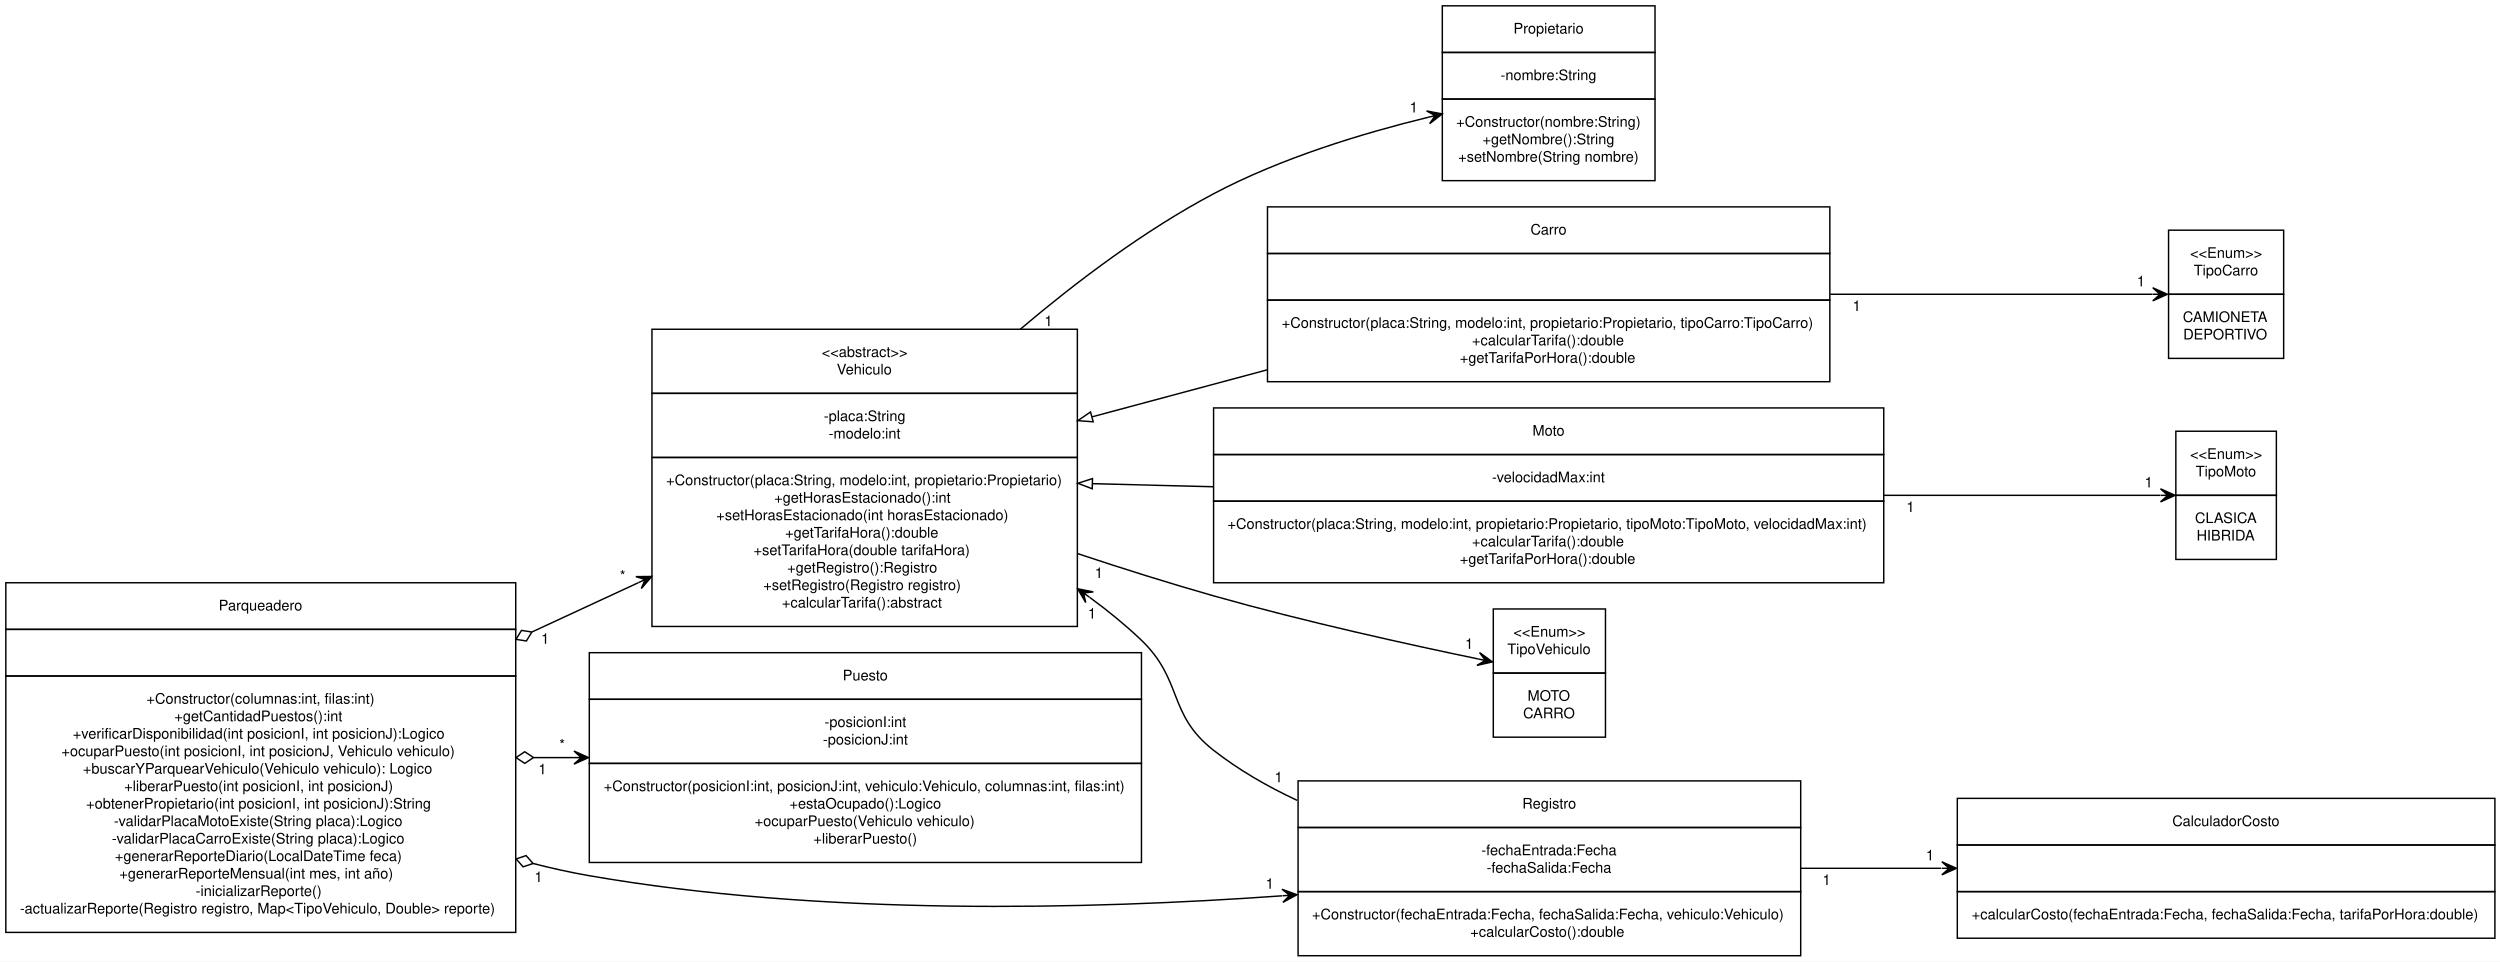
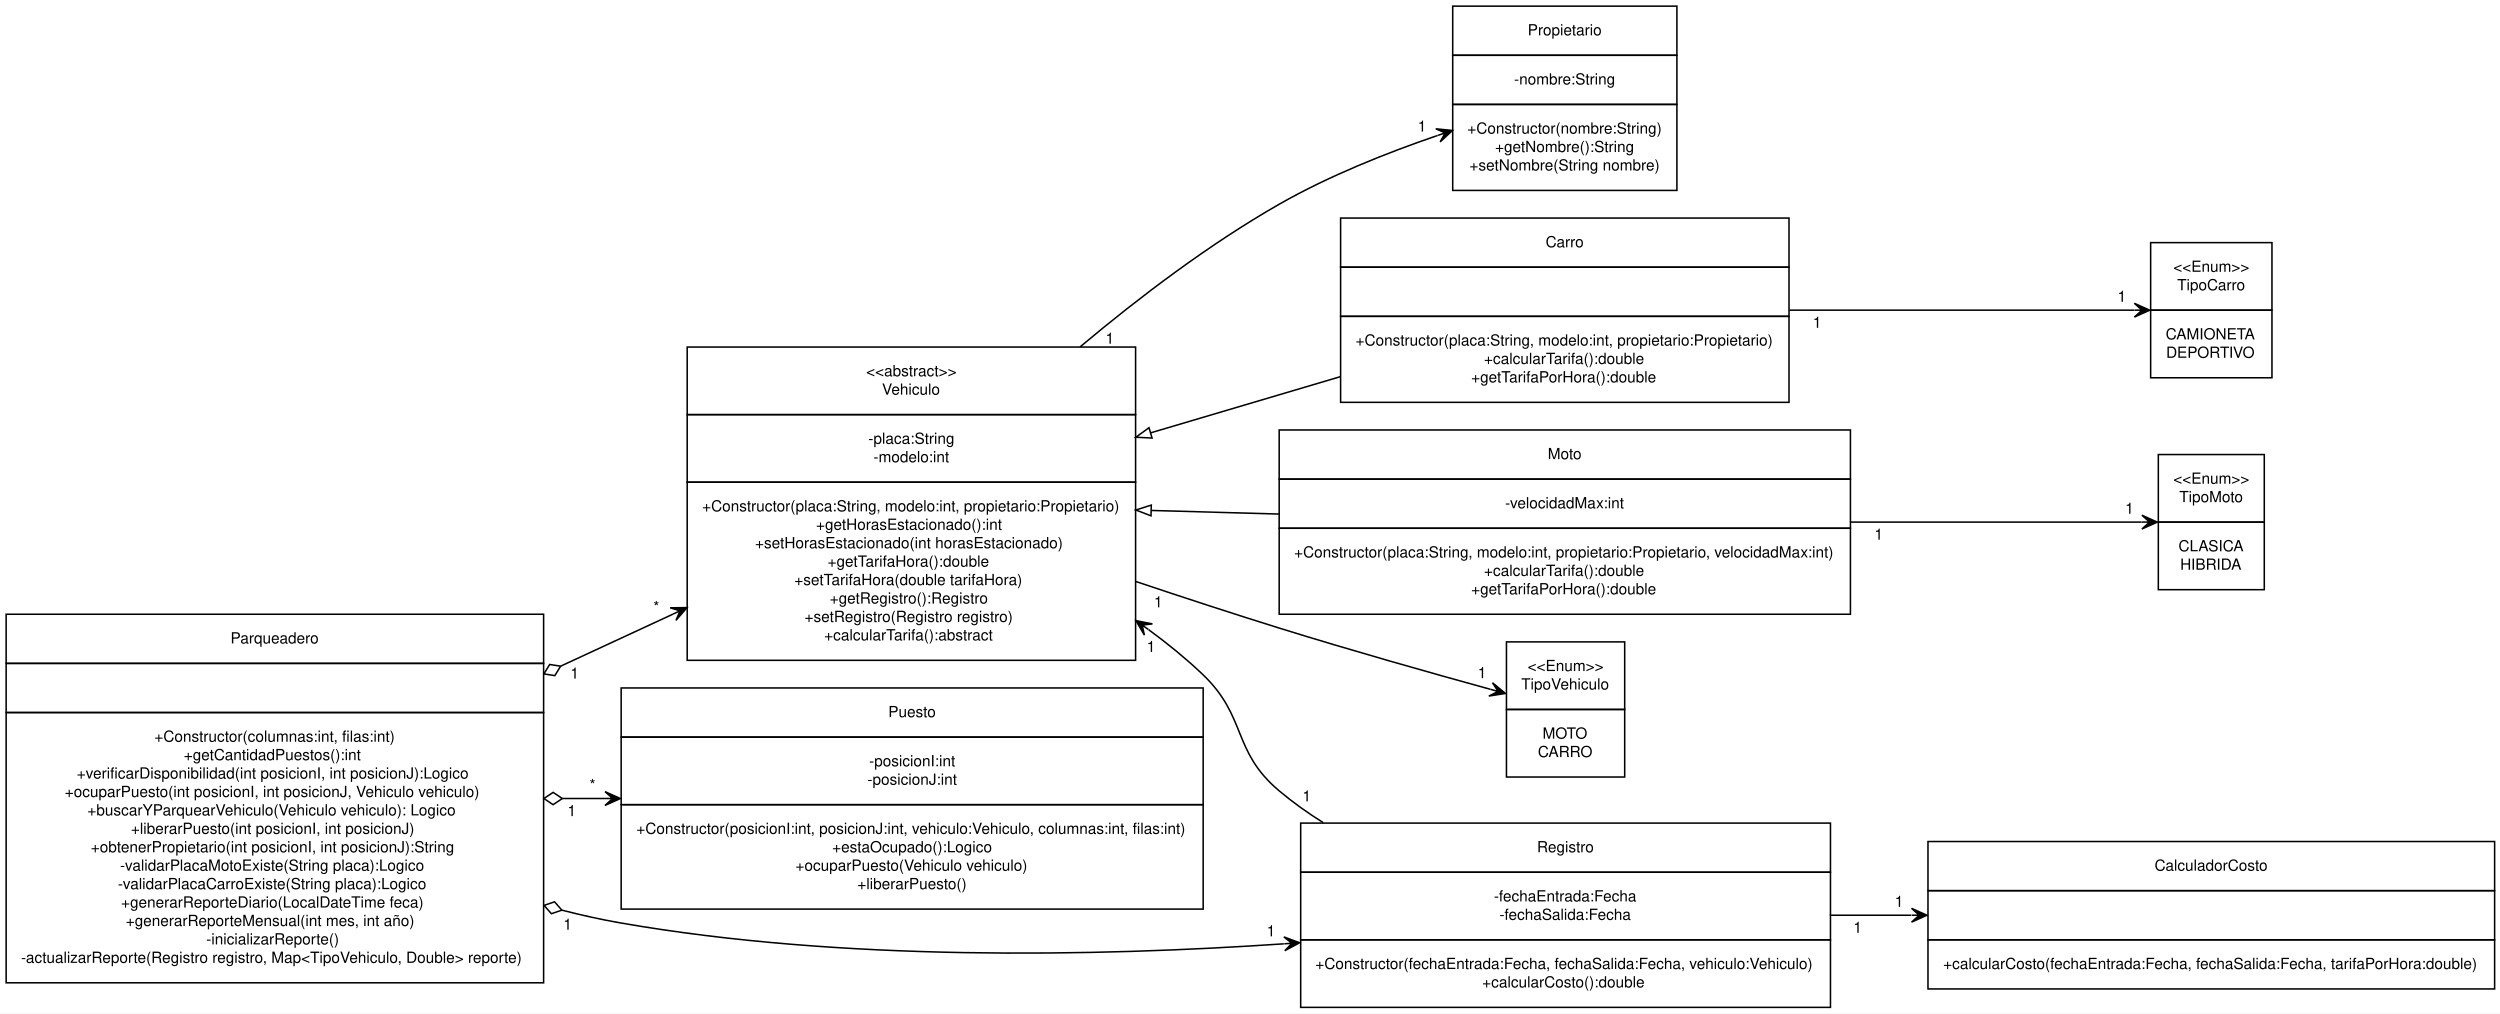
- <svg xmlns="http://www.w3.org/2000/svg" width="1716pt" height="660pt" viewBox="0.00 0.00 1716.00 660.00">
+ <svg xmlns="http://www.w3.org/2000/svg" width="1628pt" height="660pt" viewBox="0.00 0.00 1628.00 660.00">
  <g id="graph0" class="graph" transform="scale(1 1) rotate(0) translate(4 656)">
-     <polygon fill="#ffffff" stroke="transparent" points="-4,4 -4,-656 1712,-656 1712,4 -4,4" />
+     <polygon fill="#ffffff" stroke="transparent" points="-4,4 -4,-656 1624,-656 1624,4 -4,4" />
    <g id="node1" class="node">
      <polygon fill="none" stroke="#000000" points="0,-224 0,-256 350,-256 350,-224 0,-224" />
      <text text-anchor="start" x="146.101" y="-237" font-family="Helvetica,sans-Serif" font-size="10.00" fill="#000000">Parqueadero</text>
      <polygon fill="none" stroke="#000000" points="0,-192 0,-224 350,-224 350,-192 0,-192" />
      <text text-anchor="start" x="173.611" y="-205" font-family="Helvetica,sans-Serif" font-size="10.00" fill="#000000"> </text>
      <polygon fill="none" stroke="#000000" points="0,-16 0,-192 350,-192 350,-16 0,-16" />
      <text text-anchor="start" x="96.521" y="-173" font-family="Helvetica,sans-Serif" font-size="10.00" fill="#000000">+Constructor(columnas:int, filas:int)</text>
      <text text-anchor="start" x="115.677" y="-161" font-family="Helvetica,sans-Serif" font-size="10.00" fill="#000000"> +getCantidadPuestos():int</text>
      <text text-anchor="start" x="45.956" y="-149" font-family="Helvetica,sans-Serif" font-size="10.00" fill="#000000"> +verificarDisponibilidad(int posicionI, int posicionJ):Logico</text>
      <text text-anchor="start" x="38.161" y="-137" font-family="Helvetica,sans-Serif" font-size="10.00" fill="#000000"> +ocuparPuesto(int posicionI, int posicionJ, Vehiculo vehiculo)</text>
      <text text-anchor="start" x="52.888" y="-125" font-family="Helvetica,sans-Serif" font-size="10.00" fill="#000000"> +buscarYParquearVehiculo(Vehiculo vehiculo): Logico</text>
      <text text-anchor="start" x="81.234" y="-113" font-family="Helvetica,sans-Serif" font-size="10.00" fill="#000000"> +liberarPuesto(int posicionI, int posicionJ)</text>
      <text text-anchor="start" x="55.116" y="-101" font-family="Helvetica,sans-Serif" font-size="10.00" fill="#000000"> +obtenerPropietario(int posicionI, int posicionJ):String</text>
      <text text-anchor="start" x="74.154" y="-89" font-family="Helvetica,sans-Serif" font-size="10.00" fill="#000000"> -validarPlacaMotoExiste(String placa):Logico</text>
      <text text-anchor="start" x="72.77" y="-77" font-family="Helvetica,sans-Serif" font-size="10.00" fill="#000000"> -validarPlacaCarroExiste(String placa):Logico</text>
      <text text-anchor="start" x="74.85" y="-65" font-family="Helvetica,sans-Serif" font-size="10.00" fill="#000000"> +generarReporteDiario(LocalDateTime feca)</text>
      <text text-anchor="start" x="77.9" y="-53" font-family="Helvetica,sans-Serif" font-size="10.00" fill="#000000"> +generarReporteMensual(int mes, int año)</text>
      <text text-anchor="start" x="130.285" y="-41" font-family="Helvetica,sans-Serif" font-size="10.00" fill="#000000"> -inicializarReporte()</text>
      <text text-anchor="start" x="9.699" y="-29" font-family="Helvetica,sans-Serif" font-size="10.00" fill="#000000"> -actualizarReporte(Registro registro, Map&lt;TipoVehiculo, Double&gt; reporte)</text>
    </g>
    <g id="node2" class="node">
      <polygon fill="none" stroke="#000000" points="443.5,-386 443.5,-430 735.5,-430 735.5,-386 443.5,-386" />
      <text text-anchor="start" x="560.04" y="-411" font-family="Helvetica,sans-Serif" font-size="10.00" fill="#000000">&lt;&lt;abstract&gt;&gt;</text>
      <text text-anchor="start" x="570.328" y="-399" font-family="Helvetica,sans-Serif" font-size="10.00" fill="#000000">Vehiculo</text>
      <polygon fill="none" stroke="#000000" points="443.5,-342 443.5,-386 735.5,-386 735.5,-342 443.5,-342" />
      <text text-anchor="start" x="561.441" y="-367" font-family="Helvetica,sans-Serif" font-size="10.00" fill="#000000">-placa:String</text>
      <text text-anchor="start" x="564.775" y="-355" font-family="Helvetica,sans-Serif" font-size="10.00" fill="#000000">-modelo:int</text>
      <polygon fill="none" stroke="#000000" points="443.5,-226 443.5,-342 735.5,-342 735.5,-226 443.5,-226" />
      <text text-anchor="start" x="453.23" y="-323" font-family="Helvetica,sans-Serif" font-size="10.00" fill="#000000">+Constructor(placa:String, modelo:int, propietario:Propietario)</text>
      <text text-anchor="start" x="527.402" y="-311" font-family="Helvetica,sans-Serif" font-size="10.00" fill="#000000"> +getHorasEstacionado():int</text>
      <text text-anchor="start" x="487.668" y="-299" font-family="Helvetica,sans-Serif" font-size="10.00" fill="#000000"> +setHorasEstacionado(int horasEstacionado)</text>
      <text text-anchor="start" x="534.907" y="-287" font-family="Helvetica,sans-Serif" font-size="10.00" fill="#000000"> +getTarifaHora():double</text>
      <text text-anchor="start" x="513.241" y="-275" font-family="Helvetica,sans-Serif" font-size="10.00" fill="#000000"> +setTarifaHora(double tarifaHora)</text>
      <text text-anchor="start" x="536.301" y="-263" font-family="Helvetica,sans-Serif" font-size="10.00" fill="#000000"> +getRegistro():Registro</text>
      <text text-anchor="start" x="519.914" y="-251" font-family="Helvetica,sans-Serif" font-size="10.00" fill="#000000"> +setRegistro(Registro registro)</text>
      <text text-anchor="start" x="532.692" y="-239" font-family="Helvetica,sans-Serif" font-size="10.00" fill="#000000"> +calcularTarifa():abstract</text>
    </g>
    <g id="edge1" class="edge">
      <path fill="none" stroke="#000000" d="M361.134,-222.219C385.585,-233.545 410.431,-245.054 434.294,-256.107" />
      <polygon fill="none" stroke="#000000" points="361.073,-222.191 353.948,-223.298 350.185,-217.147 357.31,-216.039 361.073,-222.191" />
      <polygon fill="#000000" stroke="#000000" points="443.388,-260.32 432.423,-260.2 438.851,-258.218 434.315,-256.117 434.315,-256.117 434.315,-256.117 438.851,-258.218 436.206,-252.034 443.388,-260.32 443.388,-260.32" />
      <text text-anchor="middle" x="423.389" y="-257.371" font-family="Helvetica,sans-Serif" font-size="10.00" fill="#000000">*</text>
      <text text-anchor="middle" x="370.185" y="-214.096" font-family="Helvetica,sans-Serif" font-size="10.00" fill="#000000">1</text>
    </g>
    <g id="node3" class="node">
      <polygon fill="none" stroke="#000000" points="400.5,-176 400.5,-208 779.5,-208 779.5,-176 400.5,-176" />
      <text text-anchor="start" x="574.438" y="-189" font-family="Helvetica,sans-Serif" font-size="10.00" fill="#000000">Puesto</text>
      <polygon fill="none" stroke="#000000" points="400.5,-132 400.5,-176 779.5,-176 779.5,-132 400.5,-132" />
      <text text-anchor="start" x="561.941" y="-157" font-family="Helvetica,sans-Serif" font-size="10.00" fill="#000000">-posicionI:int</text>
      <text text-anchor="start" x="560.831" y="-145" font-family="Helvetica,sans-Serif" font-size="10.00" fill="#000000">-posicionJ:int</text>
      <polygon fill="none" stroke="#000000" points="400.5,-64 400.5,-132 779.5,-132 779.5,-64 400.5,-64" />
      <text text-anchor="start" x="410.387" y="-113" font-family="Helvetica,sans-Serif" font-size="10.00" fill="#000000">+Constructor(posicionI:int, posicionJ:int, vehiculo:Vehiculo, columnas:int, filas:int)</text>
      <text text-anchor="start" x="537.899" y="-101" font-family="Helvetica,sans-Serif" font-size="10.00" fill="#000000">+estaOcupado():Logico</text>
      <text text-anchor="start" x="514.009" y="-89" font-family="Helvetica,sans-Serif" font-size="10.00" fill="#000000">+ocuparPuesto(Vehiculo vehiculo)</text>
      <text text-anchor="start" x="554.303" y="-77" font-family="Helvetica,sans-Serif" font-size="10.00" fill="#000000">+liberarPuesto()</text>
    </g>
    <g id="edge2" class="edge">
      <path fill="none" stroke="#000000" d="M362.187,-136C371.408,-136 380.683,-136 389.937,-136" />
      <polygon fill="none" stroke="#000000" points="362.185,-136 356.185,-140 350.185,-136 356.185,-132 362.185,-136" />
      <polygon fill="#000000" stroke="#000000" points="399.968,-136 389.968,-140.5 394.968,-136 389.968,-136 389.968,-136 389.968,-136 394.968,-136 389.967,-131.5 399.968,-136 399.968,-136" />
      <text text-anchor="middle" x="381.841" y="-141.452" font-family="Helvetica,sans-Serif" font-size="10.00" fill="#000000">*</text>
      <text text-anchor="middle" x="368.311" y="-124.548" font-family="Helvetica,sans-Serif" font-size="10.00" fill="#000000">1</text>
    </g>
    <g id="node7" class="node">
-       <polygon fill="none" stroke="#000000" points="887,-88 887,-120 1232,-120 1232,-88 887,-88" />
-       <text text-anchor="start" x="1040.889" y="-101" font-family="Helvetica,sans-Serif" font-size="10.00" fill="#000000">Registro</text>
-       <polygon fill="none" stroke="#000000" points="887,-44 887,-88 1232,-88 1232,-44 887,-44" />
-       <text text-anchor="start" x="1012.818" y="-69" font-family="Helvetica,sans-Serif" font-size="10.00" fill="#000000">-fechaEntrada:Fecha</text>
-       <text text-anchor="start" x="1016.433" y="-57" font-family="Helvetica,sans-Serif" font-size="10.00" fill="#000000">-fechaSalida:Fecha</text>
-       <polygon fill="none" stroke="#000000" points="887,0 887,-44 1232,-44 1232,0 887,0" />
-       <text text-anchor="start" x="896.54" y="-25" font-family="Helvetica,sans-Serif" font-size="10.00" fill="#000000">+Constructor(fechaEntrada:Fecha, fechaSalida:Fecha, vehiculo:Vehiculo)</text>
-       <text text-anchor="start" x="1005.186" y="-13" font-family="Helvetica,sans-Serif" font-size="10.00" fill="#000000"> +calcularCosto():double</text>
+       <polygon fill="none" stroke="#000000" points="843,-88 843,-120 1188,-120 1188,-88 843,-88" />
+       <text text-anchor="start" x="996.889" y="-101" font-family="Helvetica,sans-Serif" font-size="10.00" fill="#000000">Registro</text>
+       <polygon fill="none" stroke="#000000" points="843,-44 843,-88 1188,-88 1188,-44 843,-44" />
+       <text text-anchor="start" x="968.818" y="-69" font-family="Helvetica,sans-Serif" font-size="10.00" fill="#000000">-fechaEntrada:Fecha</text>
+       <text text-anchor="start" x="972.433" y="-57" font-family="Helvetica,sans-Serif" font-size="10.00" fill="#000000">-fechaSalida:Fecha</text>
+       <polygon fill="none" stroke="#000000" points="843,0 843,-44 1188,-44 1188,0 843,0" />
+       <text text-anchor="start" x="852.54" y="-25" font-family="Helvetica,sans-Serif" font-size="10.00" fill="#000000">+Constructor(fechaEntrada:Fecha, fechaSalida:Fecha, vehiculo:Vehiculo)</text>
+       <text text-anchor="start" x="961.186" y="-13" font-family="Helvetica,sans-Serif" font-size="10.00" fill="#000000"> +calcularCosto():double</text>
    </g>
    <g id="edge3" class="edge">
-       <path fill="none" stroke="#000000" d="M361.987,-63.283C374.726,-60.008 387.475,-57.186 400,-55 559.005,-27.251 742.889,-31.604 875.945,-41.104" />
+       <path fill="none" stroke="#000000" d="M361.987,-63.283C374.726,-60.008 387.475,-57.186 400,-55 543.615,-29.936 708.979,-33.03 832.04,-41.376" />
      <polygon fill="none" stroke="#000000" points="361.889,-63.309 357.128,-68.725 350.298,-66.412 355.059,-60.997 361.889,-63.309" />
-       <polygon fill="#000000" stroke="#000000" points="886.24,-41.857 875.938,-45.616 881.253,-41.492 876.266,-41.128 876.266,-41.128 876.266,-41.128 881.253,-41.492 876.594,-36.64 886.24,-41.857 886.24,-41.857" />
-       <text text-anchor="middle" x="867.545" y="-45.965" font-family="Helvetica,sans-Serif" font-size="10.00" fill="#000000">1</text>
+       <polygon fill="#000000" stroke="#000000" points="842.317,-42.092 832.028,-45.886 837.329,-41.744 832.341,-41.397 832.341,-41.397 832.341,-41.397 837.329,-41.744 832.654,-36.908 842.317,-42.092 842.317,-42.092" />
+       <text text-anchor="middle" x="823.647" y="-46.264" font-family="Helvetica,sans-Serif" font-size="10.00" fill="#000000">1</text>
      <text text-anchor="middle" x="365.621" y="-50.56" font-family="Helvetica,sans-Serif" font-size="10.00" fill="#000000">1</text>
    </g>
    <g id="node4" class="node">
-       <polygon fill="none" stroke="#000000" points="986,-620 986,-652 1132,-652 1132,-620 986,-620" />
-       <text text-anchor="start" x="1034.831" y="-633" font-family="Helvetica,sans-Serif" font-size="10.00" fill="#000000">Propietario</text>
-       <polygon fill="none" stroke="#000000" points="986,-588 986,-620 1132,-620 1132,-588 986,-588" />
-       <text text-anchor="start" x="1025.942" y="-601" font-family="Helvetica,sans-Serif" font-size="10.00" fill="#000000">-nombre:String</text>
-       <polygon fill="none" stroke="#000000" points="986,-532 986,-588 1132,-588 1132,-532 986,-532" />
-       <text text-anchor="start" x="995.523" y="-569" font-family="Helvetica,sans-Serif" font-size="10.00" fill="#000000">+Constructor(nombre:String)</text>
-       <text text-anchor="start" x="1013.58" y="-557" font-family="Helvetica,sans-Serif" font-size="10.00" fill="#000000">+getNombre():String</text>
-       <text text-anchor="start" x="996.912" y="-545" font-family="Helvetica,sans-Serif" font-size="10.00" fill="#000000">+setNombre(String nombre)</text>
+       <polygon fill="none" stroke="#000000" points="942,-620 942,-652 1088,-652 1088,-620 942,-620" />
+       <text text-anchor="start" x="990.831" y="-633" font-family="Helvetica,sans-Serif" font-size="10.00" fill="#000000">Propietario</text>
+       <polygon fill="none" stroke="#000000" points="942,-588 942,-620 1088,-620 1088,-588 942,-588" />
+       <text text-anchor="start" x="981.942" y="-601" font-family="Helvetica,sans-Serif" font-size="10.00" fill="#000000">-nombre:String</text>
+       <polygon fill="none" stroke="#000000" points="942,-532 942,-588 1088,-588 1088,-532 942,-532" />
+       <text text-anchor="start" x="951.523" y="-569" font-family="Helvetica,sans-Serif" font-size="10.00" fill="#000000">+Constructor(nombre:String)</text>
+       <text text-anchor="start" x="969.58" y="-557" font-family="Helvetica,sans-Serif" font-size="10.00" fill="#000000">+getNombre():String</text>
+       <text text-anchor="start" x="952.912" y="-545" font-family="Helvetica,sans-Serif" font-size="10.00" fill="#000000">+setNombre(String nombre)</text>
    </g>
    <g id="edge4" class="edge">
-       <path fill="none" stroke="#000000" d="M696.329,-430.017C735.655,-463.345 782.098,-498.14 829,-523 875.07,-547.419 931.023,-564.448 976.206,-575.478" />
-       <polygon fill="#000000" stroke="#000000" points="985.97,-577.81 975.198,-579.864 981.107,-576.649 976.244,-575.487 976.244,-575.487 976.244,-575.487 981.107,-576.649 977.289,-571.11 985.97,-577.81 985.97,-577.81" />
-       <text text-anchor="middle" x="966.376" y="-578.821" font-family="Helvetica,sans-Serif" font-size="10.00" fill="#000000">1</text>
-       <text text-anchor="middle" x="715.658" y="-432.154" font-family="Helvetica,sans-Serif" font-size="10.00" fill="#000000">1</text>
+       <path fill="none" stroke="#000000" d="M699.346,-430.106C738.292,-462.766 783.73,-497.123 829,-523 861.114,-541.357 899.019,-556.455 932.204,-567.799" />
+       <polygon fill="#000000" stroke="#000000" points="941.883,-571.048 930.971,-572.131 937.143,-569.457 932.403,-567.865 932.403,-567.865 932.403,-567.865 937.143,-569.457 933.835,-563.599 941.883,-571.048 941.883,-571.048" />
+       <text text-anchor="middle" x="922.01" y="-570.293" font-family="Helvetica,sans-Serif" font-size="10.00" fill="#000000">1</text>
+       <text text-anchor="middle" x="718.696" y="-432.164" font-family="Helvetica,sans-Serif" font-size="10.00" fill="#000000">1</text>
    </g>
    <g id="node5" class="node">
-       <polygon fill="none" stroke="#000000" points="866,-482 866,-514 1252,-514 1252,-482 866,-482" />
-       <text text-anchor="start" x="1046.503" y="-495" font-family="Helvetica,sans-Serif" font-size="10.00" fill="#000000">Carro</text>
-       <polygon fill="none" stroke="#000000" points="866,-450 866,-482 1252,-482 1252,-450 866,-450" />
-       <text text-anchor="start" x="1057.611" y="-463" font-family="Helvetica,sans-Serif" font-size="10.00" fill="#000000"> </text>
-       <polygon fill="none" stroke="#000000" points="866,-394 866,-450 1252,-450 1252,-394 866,-394" />
-       <text text-anchor="start" x="875.785" y="-431" font-family="Helvetica,sans-Serif" font-size="10.00" fill="#000000">+Constructor(placa:String, modelo:int, propietario:Propietario, tipoCarro:TipoCarro)</text>
-       <text text-anchor="start" x="1006.356" y="-419" font-family="Helvetica,sans-Serif" font-size="10.00" fill="#000000">+calcularTarifa():double</text>
-       <text text-anchor="start" x="998.018" y="-407" font-family="Helvetica,sans-Serif" font-size="10.00" fill="#000000">+getTarifaPorHora():double</text>
+       <polygon fill="none" stroke="#000000" points="869,-482 869,-514 1161,-514 1161,-482 869,-482" />
+       <text text-anchor="start" x="1002.503" y="-495" font-family="Helvetica,sans-Serif" font-size="10.00" fill="#000000">Carro</text>
+       <polygon fill="none" stroke="#000000" points="869,-450 869,-482 1161,-482 1161,-450 869,-450" />
+       <text text-anchor="start" x="1013.611" y="-463" font-family="Helvetica,sans-Serif" font-size="10.00" fill="#000000"> </text>
+       <polygon fill="none" stroke="#000000" points="869,-394 869,-450 1161,-450 1161,-394 869,-394" />
+       <text text-anchor="start" x="878.73" y="-431" font-family="Helvetica,sans-Serif" font-size="10.00" fill="#000000">+Constructor(placa:String, modelo:int, propietario:Propietario)</text>
+       <text text-anchor="start" x="962.356" y="-419" font-family="Helvetica,sans-Serif" font-size="10.00" fill="#000000">+calcularTarifa():double</text>
+       <text text-anchor="start" x="954.018" y="-407" font-family="Helvetica,sans-Serif" font-size="10.00" fill="#000000">+getTarifaPorHora():double</text>
    </g>
    <g id="edge6" class="edge">
-       <path fill="none" stroke="#000000" d="M745.526,-369.873C784.062,-380.215 825.799,-391.416 865.865,-402.168" />
-       <polygon fill="none" stroke="#000000" points="746.366,-366.474 735.8,-367.263 744.551,-373.235 746.366,-366.474" />
+       <path fill="none" stroke="#000000" d="M745.283,-374.131C785.65,-386.084 828.971,-398.913 868.825,-410.714" />
+       <polygon fill="none" stroke="#000000" points="746.217,-370.757 735.635,-371.274 744.23,-377.469 746.217,-370.757" />
    </g>
    <g id="node6" class="node">
-       <polygon fill="none" stroke="#000000" points="829,-344 829,-376 1289,-376 1289,-344 829,-344" />
-       <text text-anchor="start" x="1047.887" y="-357" font-family="Helvetica,sans-Serif" font-size="10.00" fill="#000000">Moto</text>
-       <polygon fill="none" stroke="#000000" points="829,-312 829,-344 1289,-344 1289,-312 829,-312" />
-       <text text-anchor="start" x="1020.107" y="-325" font-family="Helvetica,sans-Serif" font-size="10.00" fill="#000000">-velocidadMax:int</text>
-       <polygon fill="none" stroke="#000000" points="829,-256 829,-312 1289,-312 1289,-256 829,-256" />
-       <text text-anchor="start" x="838.547" y="-293" font-family="Helvetica,sans-Serif" font-size="10.00" fill="#000000">+Constructor(placa:String, modelo:int, propietario:Propietario, tipoMoto:TipoMoto, velocidadMax:int)</text>
-       <text text-anchor="start" x="1006.356" y="-281" font-family="Helvetica,sans-Serif" font-size="10.00" fill="#000000">+calcularTarifa():double</text>
-       <text text-anchor="start" x="998.018" y="-269" font-family="Helvetica,sans-Serif" font-size="10.00" fill="#000000">+getTarifaPorHora():double</text>
+       <polygon fill="none" stroke="#000000" points="829,-344 829,-376 1201,-376 1201,-344 829,-344" />
+       <text text-anchor="start" x="1003.887" y="-357" font-family="Helvetica,sans-Serif" font-size="10.00" fill="#000000">Moto</text>
+       <polygon fill="none" stroke="#000000" points="829,-312 829,-344 1201,-344 1201,-312 829,-312" />
+       <text text-anchor="start" x="976.107" y="-325" font-family="Helvetica,sans-Serif" font-size="10.00" fill="#000000">-velocidadMax:int</text>
+       <polygon fill="none" stroke="#000000" points="829,-256 829,-312 1201,-312 1201,-256 829,-256" />
+       <text text-anchor="start" x="838.722" y="-293" font-family="Helvetica,sans-Serif" font-size="10.00" fill="#000000">+Constructor(placa:String, modelo:int, propietario:Propietario, velocidadMax:int)</text>
+       <text text-anchor="start" x="962.356" y="-281" font-family="Helvetica,sans-Serif" font-size="10.00" fill="#000000">+calcularTarifa():double</text>
+       <text text-anchor="start" x="954.018" y="-269" font-family="Helvetica,sans-Serif" font-size="10.00" fill="#000000">+getTarifaPorHora():double</text>
    </g>
    <g id="edge7" class="edge">
-       <path fill="none" stroke="#000000" d="M745.942,-324.002C772.607,-323.32 800.795,-322.599 828.893,-321.881" />
-       <polygon fill="none" stroke="#000000" points="745.707,-320.506 735.8,-324.261 745.886,-327.504 745.707,-320.506" />
+       <path fill="none" stroke="#000000" d="M745.923,-323.589C772.943,-322.827 801.27,-322.028 828.982,-321.246" />
+       <polygon fill="none" stroke="#000000" points="745.533,-320.098 735.635,-323.879 745.73,-327.095 745.533,-320.098" />
    </g>
    <g id="edge10" class="edge">
-       <path fill="none" stroke="#000000" d="M743.933,-245.987C756.34,-236.915 768.225,-227.228 779,-217 808.324,-189.163 797.152,-165.909 829,-141 846.257,-127.503 865.935,-116.153 886.351,-106.633" />
+       <path fill="none" stroke="#000000" d="M743.933,-245.987C756.34,-236.915 768.225,-227.228 779,-217 808.324,-189.163 798.071,-167.041 829,-141 837.891,-133.514 847.581,-126.612 857.715,-120.268" />
      <polygon fill="#000000" stroke="#000000" points="735.71,-251.859 741.233,-242.385 739.779,-248.953 743.848,-246.047 743.848,-246.047 743.848,-246.047 739.779,-248.953 746.463,-249.709 735.71,-251.859 735.71,-251.859" />
-       <text text-anchor="middle" x="873.632" y="-119.067" font-family="Helvetica,sans-Serif" font-size="10.00" fill="#000000">1</text>
+       <text text-anchor="middle" x="846.937" y="-134.115" font-family="Helvetica,sans-Serif" font-size="10.00" fill="#000000">1</text>
      <text text-anchor="middle" x="745.548" y="-231.446" font-family="Helvetica,sans-Serif" font-size="10.00" fill="#000000">1</text>
    </g>
    <g id="node9" class="node">
-       <polygon fill="none" stroke="#000000" points="1021,-194 1021,-238 1098,-238 1098,-194 1021,-194" />
-       <text text-anchor="start" x="1034.764" y="-219" font-family="Helvetica,sans-Serif" font-size="10.00" fill="#000000">&lt;&lt;Enum&gt;&gt;</text>
-       <text text-anchor="start" x="1030.605" y="-207" font-family="Helvetica,sans-Serif" font-size="10.00" fill="#000000">TipoVehiculo</text>
-       <polygon fill="none" stroke="#000000" points="1021,-150 1021,-194 1098,-194 1098,-150 1021,-150" />
-       <text text-anchor="start" x="1044.502" y="-175" font-family="Helvetica,sans-Serif" font-size="10.00" fill="#000000">MOTO</text>
-       <text text-anchor="start" x="1041.447" y="-163" font-family="Helvetica,sans-Serif" font-size="10.00" fill="#000000">CARRO</text>
+       <polygon fill="none" stroke="#000000" points="977,-194 977,-238 1054,-238 1054,-194 977,-194" />
+       <text text-anchor="start" x="990.764" y="-219" font-family="Helvetica,sans-Serif" font-size="10.00" fill="#000000">&lt;&lt;Enum&gt;&gt;</text>
+       <text text-anchor="start" x="986.606" y="-207" font-family="Helvetica,sans-Serif" font-size="10.00" fill="#000000">TipoVehiculo</text>
+       <polygon fill="none" stroke="#000000" points="977,-150 977,-194 1054,-194 1054,-150 977,-150" />
+       <text text-anchor="start" x="1000.502" y="-175" font-family="Helvetica,sans-Serif" font-size="10.00" fill="#000000">MOTO</text>
+       <text text-anchor="start" x="997.447" y="-163" font-family="Helvetica,sans-Serif" font-size="10.00" fill="#000000">CARRO</text>
    </g>
    <g id="edge5" class="edge">
-       <path fill="none" stroke="#000000" d="M735.701,-275.979C766.349,-265.801 798.595,-255.621 829,-247 891.07,-229.4 963.79,-213.401 1010.582,-203.691" />
-       <polygon fill="#000000" stroke="#000000" points="1020.448,-201.657 1011.563,-208.084 1015.551,-202.667 1010.654,-203.676 1010.654,-203.676 1010.654,-203.676 1015.551,-202.667 1009.746,-199.269 1020.448,-201.657 1020.448,-201.657" />
-       <text text-anchor="middle" x="1004.402" y="-210.595" font-family="Helvetica,sans-Serif" font-size="10.00" fill="#000000">1</text>
-       <text text-anchor="middle" x="750.261" y="-259.268" font-family="Helvetica,sans-Serif" font-size="10.00" fill="#000000">1</text>
+       <path fill="none" stroke="#000000" d="M735.739,-277.286C766.456,-266.986 798.721,-256.428 829,-247 875.498,-232.522 929.012,-217.437 966.667,-207.08" />
+       <polygon fill="#000000" stroke="#000000" points="976.365,-204.42 967.912,-211.405 971.543,-205.743 966.722,-207.065 966.722,-207.065 966.722,-207.065 971.543,-205.743 965.532,-202.725 976.365,-204.42 976.365,-204.42" />
+       <text text-anchor="middle" x="961.12" y="-214.365" font-family="Helvetica,sans-Serif" font-size="10.00" fill="#000000">1</text>
+       <text text-anchor="middle" x="750.248" y="-260.521" font-family="Helvetica,sans-Serif" font-size="10.00" fill="#000000">1</text>
    </g>
    <g id="node11" class="node">
-       <polygon fill="none" stroke="#000000" points="1484.5,-454 1484.5,-498 1563.5,-498 1563.5,-454 1484.5,-454" />
-       <text text-anchor="start" x="1499.264" y="-479" font-family="Helvetica,sans-Serif" font-size="10.00" fill="#000000">&lt;&lt;Enum&gt;&gt;</text>
-       <text text-anchor="start" x="1501.78" y="-467" font-family="Helvetica,sans-Serif" font-size="10.00" fill="#000000">TipoCarro</text>
-       <polygon fill="none" stroke="#000000" points="1484.5,-410 1484.5,-454 1563.5,-454 1563.5,-410 1484.5,-410" />
-       <text text-anchor="start" x="1494.28" y="-435" font-family="Helvetica,sans-Serif" font-size="10.00" fill="#000000">CAMIONETA</text>
-       <text text-anchor="start" x="1494.554" y="-423" font-family="Helvetica,sans-Serif" font-size="10.00" fill="#000000">DEPORTIVO</text>
+       <polygon fill="none" stroke="#000000" points="1396.5,-454 1396.5,-498 1475.5,-498 1475.5,-454 1396.5,-454" />
+       <text text-anchor="start" x="1411.264" y="-479" font-family="Helvetica,sans-Serif" font-size="10.00" fill="#000000">&lt;&lt;Enum&gt;&gt;</text>
+       <text text-anchor="start" x="1413.78" y="-467" font-family="Helvetica,sans-Serif" font-size="10.00" fill="#000000">TipoCarro</text>
+       <polygon fill="none" stroke="#000000" points="1396.5,-410 1396.5,-454 1475.5,-454 1475.5,-410 1396.5,-410" />
+       <text text-anchor="start" x="1406.28" y="-435" font-family="Helvetica,sans-Serif" font-size="10.00" fill="#000000">CAMIONETA</text>
+       <text text-anchor="start" x="1406.554" y="-423" font-family="Helvetica,sans-Serif" font-size="10.00" fill="#000000">DEPORTIVO</text>
    </g>
    <g id="edge8" class="edge">
-       <path fill="none" stroke="#000000" d="M1252.29,-454C1333.091,-454 1420.368,-454 1473.483,-454" />
-       <polygon fill="#000000" stroke="#000000" points="1483.639,-454 1473.639,-458.5 1478.639,-454 1473.639,-454 1473.639,-454 1473.639,-454 1478.639,-454 1473.639,-449.5 1483.639,-454 1483.639,-454" />
-       <text text-anchor="middle" x="1465.513" y="-459.452" font-family="Helvetica,sans-Serif" font-size="10.00" fill="#000000">1</text>
-       <text text-anchor="middle" x="1270.417" y="-442.548" font-family="Helvetica,sans-Serif" font-size="10.00" fill="#000000">1</text>
+       <path fill="none" stroke="#000000" d="M1161.185,-454C1239.374,-454 1330.631,-454 1385.693,-454" />
+       <polygon fill="#000000" stroke="#000000" points="1395.874,-454 1385.874,-458.5 1390.874,-454 1385.874,-454 1385.874,-454 1385.874,-454 1390.874,-454 1385.874,-449.5 1395.874,-454 1395.874,-454" />
+       <text text-anchor="middle" x="1377.748" y="-459.452" font-family="Helvetica,sans-Serif" font-size="10.00" fill="#000000">1</text>
+       <text text-anchor="middle" x="1179.311" y="-442.548" font-family="Helvetica,sans-Serif" font-size="10.00" fill="#000000">1</text>
    </g>
    <g id="node10" class="node">
-       <polygon fill="none" stroke="#000000" points="1489.5,-316 1489.5,-360 1558.5,-360 1558.5,-316 1489.5,-316" />
-       <text text-anchor="start" x="1499.264" y="-341" font-family="Helvetica,sans-Serif" font-size="10.00" fill="#000000">&lt;&lt;Enum&gt;&gt;</text>
-       <text text-anchor="start" x="1503.164" y="-329" font-family="Helvetica,sans-Serif" font-size="10.00" fill="#000000">TipoMoto</text>
-       <polygon fill="none" stroke="#000000" points="1489.5,-272 1489.5,-316 1558.5,-316 1558.5,-272 1489.5,-272" />
-       <text text-anchor="start" x="1502.609" y="-297" font-family="Helvetica,sans-Serif" font-size="10.00" fill="#000000">CLASICA</text>
-       <text text-anchor="start" x="1503.724" y="-285" font-family="Helvetica,sans-Serif" font-size="10.00" fill="#000000">HIBRIDA</text>
+       <polygon fill="none" stroke="#000000" points="1401.5,-316 1401.5,-360 1470.5,-360 1470.5,-316 1401.5,-316" />
+       <text text-anchor="start" x="1411.264" y="-341" font-family="Helvetica,sans-Serif" font-size="10.00" fill="#000000">&lt;&lt;Enum&gt;&gt;</text>
+       <text text-anchor="start" x="1415.164" y="-329" font-family="Helvetica,sans-Serif" font-size="10.00" fill="#000000">TipoMoto</text>
+       <polygon fill="none" stroke="#000000" points="1401.5,-272 1401.5,-316 1470.5,-316 1470.5,-272 1401.5,-272" />
+       <text text-anchor="start" x="1414.609" y="-297" font-family="Helvetica,sans-Serif" font-size="10.00" fill="#000000">CLASICA</text>
+       <text text-anchor="start" x="1415.724" y="-285" font-family="Helvetica,sans-Serif" font-size="10.00" fill="#000000">HIBRIDA</text>
    </g>
    <g id="edge9" class="edge">
-       <path fill="none" stroke="#000000" d="M1289.209,-316C1361.438,-316 1433.93,-316 1478.739,-316" />
-       <polygon fill="#000000" stroke="#000000" points="1488.968,-316 1478.968,-320.5 1483.968,-316 1478.968,-316 1478.968,-316 1478.968,-316 1483.968,-316 1478.968,-311.5 1488.968,-316 1488.968,-316" />
-       <text text-anchor="middle" x="1470.842" y="-321.452" font-family="Helvetica,sans-Serif" font-size="10.00" fill="#000000">1</text>
-       <text text-anchor="middle" x="1307.335" y="-304.548" font-family="Helvetica,sans-Serif" font-size="10.00" fill="#000000">1</text>
+       <path fill="none" stroke="#000000" d="M1201.274,-316C1271.383,-316 1345.095,-316 1390.678,-316" />
+       <polygon fill="#000000" stroke="#000000" points="1400.804,-316 1390.804,-320.5 1395.804,-316 1390.804,-316 1390.804,-316 1390.804,-316 1395.804,-316 1390.804,-311.5 1400.804,-316 1400.804,-316" />
+       <text text-anchor="middle" x="1382.678" y="-321.452" font-family="Helvetica,sans-Serif" font-size="10.00" fill="#000000">1</text>
+       <text text-anchor="middle" x="1219.4" y="-304.548" font-family="Helvetica,sans-Serif" font-size="10.00" fill="#000000">1</text>
    </g>
    <g id="node8" class="node">
-       <polygon fill="none" stroke="#000000" points="1339.5,-76 1339.5,-108 1708.5,-108 1708.5,-76 1339.5,-76" />
-       <text text-anchor="start" x="1487.052" y="-89" font-family="Helvetica,sans-Serif" font-size="10.00" fill="#000000">CalculadorCosto</text>
-       <polygon fill="none" stroke="#000000" points="1339.5,-44 1339.5,-76 1708.5,-76 1708.5,-44 1339.5,-44" />
-       <text text-anchor="start" x="1522.611" y="-57" font-family="Helvetica,sans-Serif" font-size="10.00" fill="#000000"> </text>
-       <polygon fill="none" stroke="#000000" points="1339.5,-12 1339.5,-44 1708.5,-44 1708.5,-12 1339.5,-12" />
-       <text text-anchor="start" x="1349.374" y="-25" font-family="Helvetica,sans-Serif" font-size="10.00" fill="#000000">+calcularCosto(fechaEntrada:Fecha, fechaSalida:Fecha, tarifaPorHora:double)</text>
+       <polygon fill="none" stroke="#000000" points="1251.5,-76 1251.5,-108 1620.5,-108 1620.5,-76 1251.5,-76" />
+       <text text-anchor="start" x="1399.052" y="-89" font-family="Helvetica,sans-Serif" font-size="10.00" fill="#000000">CalculadorCosto</text>
+       <polygon fill="none" stroke="#000000" points="1251.5,-44 1251.5,-76 1620.5,-76 1620.5,-44 1251.5,-44" />
+       <text text-anchor="start" x="1434.611" y="-57" font-family="Helvetica,sans-Serif" font-size="10.00" fill="#000000"> </text>
+       <polygon fill="none" stroke="#000000" points="1251.5,-12 1251.5,-44 1620.5,-44 1620.5,-12 1251.5,-12" />
+       <text text-anchor="start" x="1261.374" y="-25" font-family="Helvetica,sans-Serif" font-size="10.00" fill="#000000">+calcularCosto(fechaEntrada:Fecha, fechaSalida:Fecha, tarifaPorHora:double)</text>
    </g>
    <g id="edge11" class="edge">
-       <path fill="none" stroke="#000000" d="M1231.633,-60C1263.185,-60 1296.313,-60 1328.463,-60" />
-       <polygon fill="#000000" stroke="#000000" points="1338.864,-60 1328.864,-64.5 1333.864,-60 1328.864,-60 1328.864,-60 1328.864,-60 1333.864,-60 1328.864,-55.5 1338.864,-60 1338.864,-60" />
-       <text text-anchor="middle" x="1320.738" y="-65.452" font-family="Helvetica,sans-Serif" font-size="10.00" fill="#000000">1</text>
-       <text text-anchor="middle" x="1249.759" y="-48.548" font-family="Helvetica,sans-Serif" font-size="10.00" fill="#000000">1</text>
+       <path fill="none" stroke="#000000" d="M1187.55,-60C1204.982,-60 1222.772,-60 1240.418,-60" />
+       <polygon fill="#000000" stroke="#000000" points="1250.788,-60 1240.788,-64.5 1245.788,-60 1240.788,-60 1240.788,-60 1240.788,-60 1245.788,-60 1240.788,-55.5 1250.788,-60 1250.788,-60" />
+       <text text-anchor="middle" x="1232.662" y="-65.452" font-family="Helvetica,sans-Serif" font-size="10.00" fill="#000000">1</text>
+       <text text-anchor="middle" x="1205.676" y="-48.548" font-family="Helvetica,sans-Serif" font-size="10.00" fill="#000000">1</text>
    </g>
  </g>
</svg>
